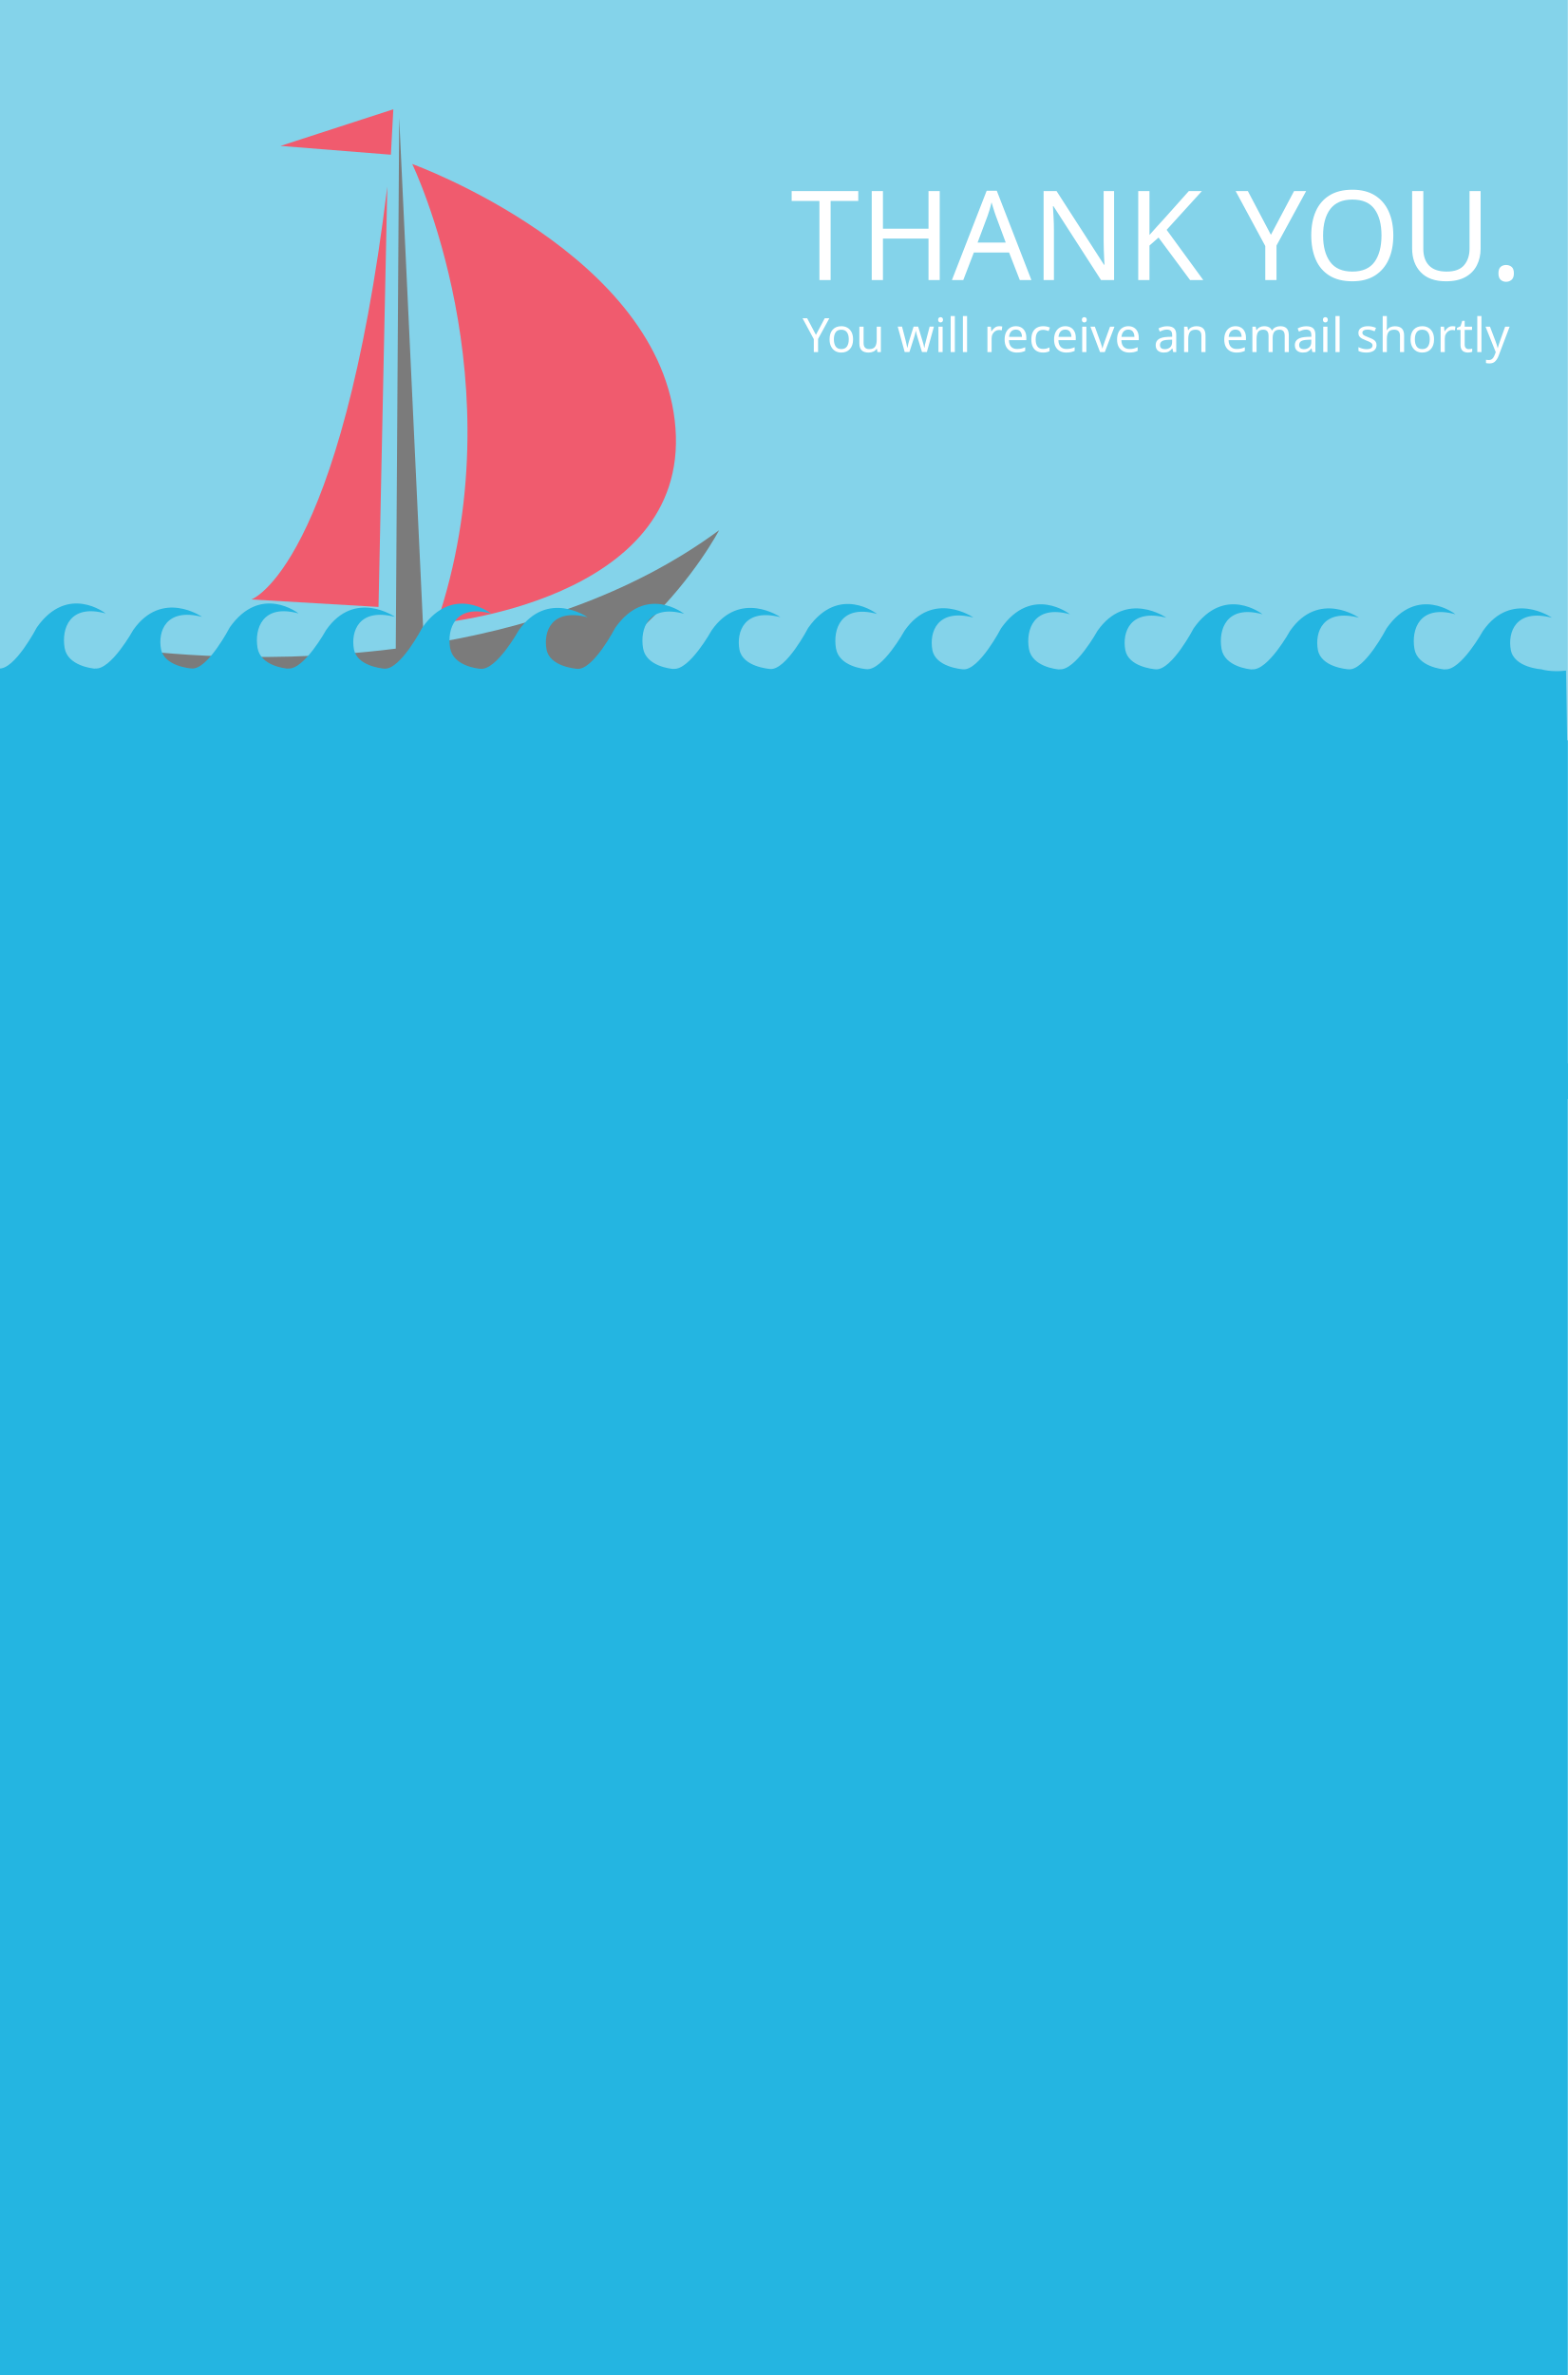
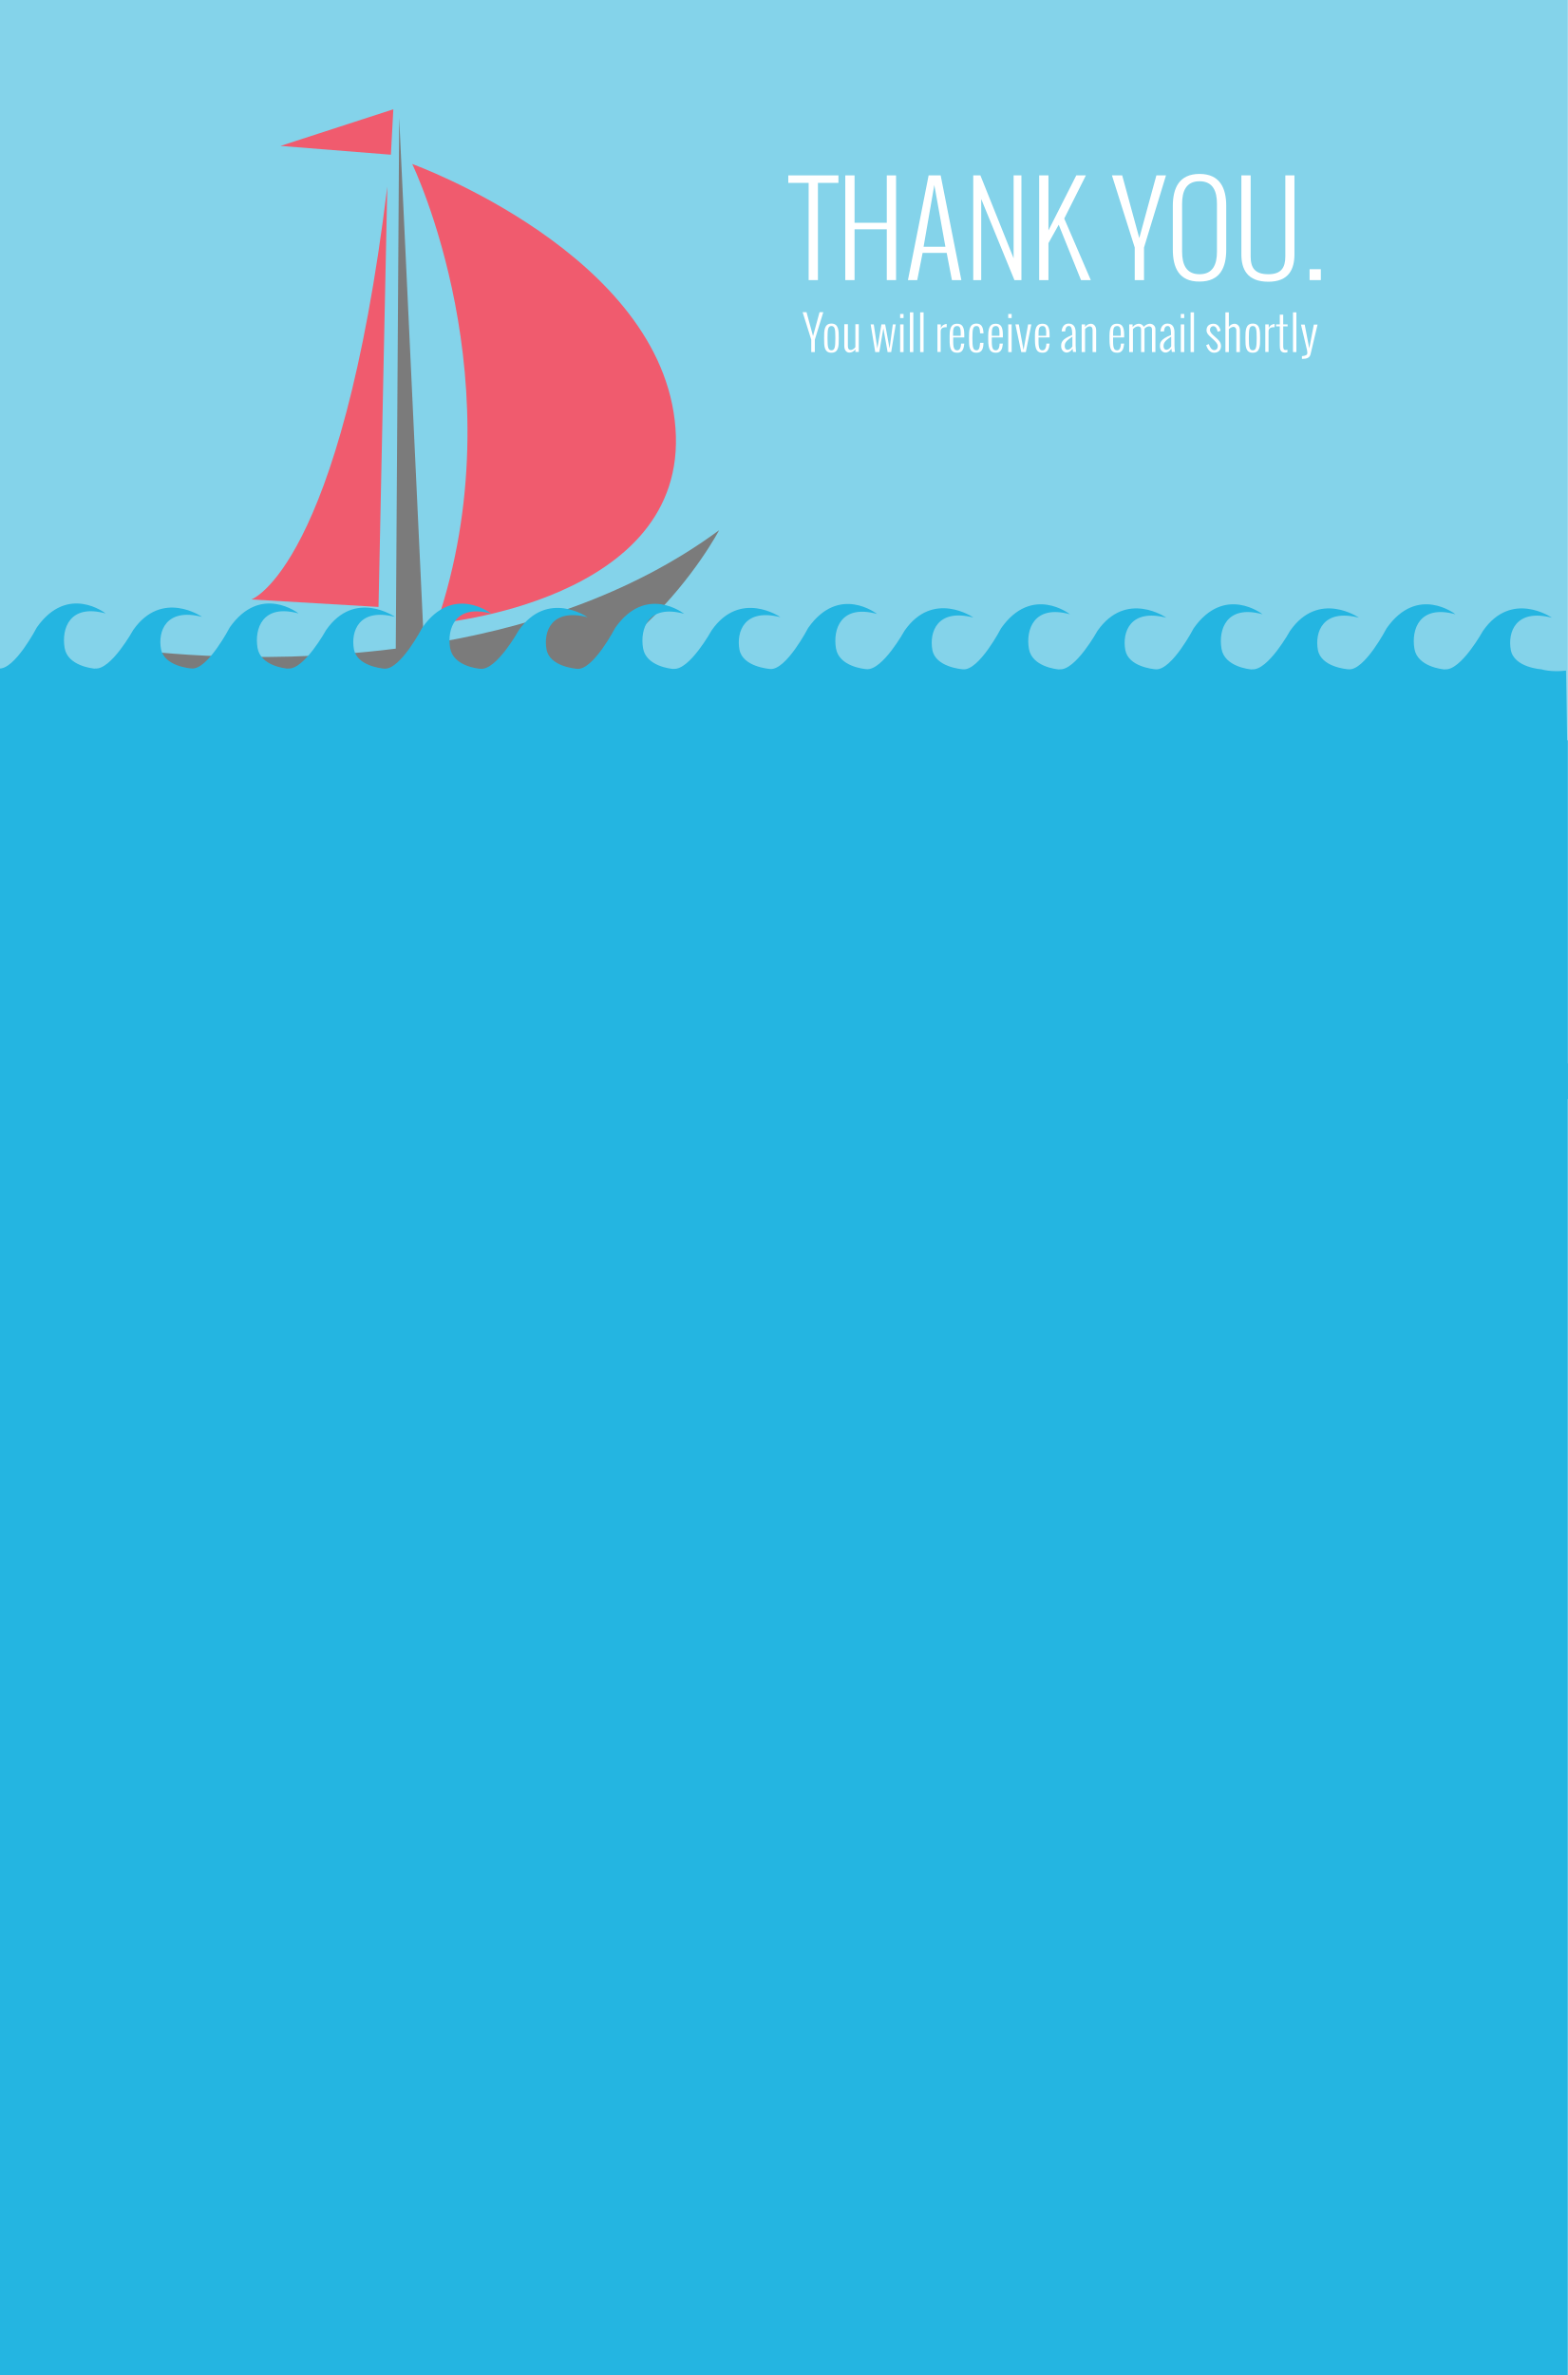
<svg xmlns="http://www.w3.org/2000/svg" version="1.1" id="Layer_1" x="0px" y="0px" viewBox="0 0 963 1458.4" enable-background="new 0 0 963 1458.4" xml:space="preserve">
  <rect x="0" y="0" fill="#84D3EA" width="963" height="674.9" />
  <g>
    <g>
      <path fill="#7B7B7B" d="M441.7,325.6c0,0-60.6,116.2-177,111.1c-116.4-5.1-186.5-38.3-186.5-38.3s74.3,11.4,164.9-0.1l2.1-326    l15.2,323.6C320.8,386.4,386.6,366.2,441.7,325.6z" />
    </g>
    <polygon fill="#F05B6E" points="241.6,67.1 240.1,95 172.3,89.6  " />
    <path fill="#F05B6E" d="M237.9,114.6l-5.4,258.1l-78.1-4.6C154.4,368.2,209.3,348.7,237.9,114.6z" />
    <path fill="#F05B6E" d="M253.2,100.7c0,0,65.1,134.4,15,282.1c0,0,154.7-13.2,146.7-119.9S253.2,100.7,253.2,100.7z" />
  </g>
  <path fill="#24B5E1" d="M963,454.9v220H0V474.3h-0.8v-30h0.5l-0.5-33.8c9.8,1,23.4-25.2,23.4-25.2c19-27,42.3-8.6,42.3-8.6  c-22.3-6.1-27.2,9.5-25.2,21.2c1.9,11,17.1,12.6,18.7,12.7v-0.1c9.8,1,23.4-23.6,23.4-23.6c17.7-25.3,42.3-8.1,42.3-8.1  c-22.3-5.7-27.2,9-25.2,19.8c2,10.4,17.5,11.8,18.8,11.9v0c9.8,1,23.4-25.2,23.4-25.2c19-27,42.3-8.6,42.3-8.6  c-22.3-6.1-27.2,9.5-25.2,21.2c1.9,11,17,12.6,18.7,12.7v-0.1c9.8,1,23.4-23.6,23.4-23.6c17.6-25.3,42.3-8.1,42.3-8.1  c-22.3-5.7-27.2,9-25.2,19.9c1.9,10.1,16.6,11.7,18.6,11.9c0.1,0,0.1,0,0.2,0c9.8,0.6,23.2-25.2,23.2-25.2c19-27,42.3-8.6,42.3-8.6  c-22.3-6.1-27.2,9.5-25.2,21.2c1.9,11,17,12.6,18.7,12.7v0c9.8,0.9,23.4-23.6,23.4-23.6c17.7-25.3,42.3-8.1,42.3-8.1  c-22.3-5.7-27.2,9-25.2,19.8c1.9,10.4,17.5,11.8,18.8,11.9v0c9.8,1,23.4-25.2,23.4-25.2c19-27,42.3-8.6,42.3-8.6  c-22.3-6.1-27.2,9.5-25.2,21.2c1.9,11,17,12.6,18.7,12.7l0-0.1c9.8,1,23.4-23.6,23.4-23.6c17.6-25.3,42.3-8.1,42.3-8.1  c-22.3-5.7-27.2,9-25.2,19.9c2,10.6,18.1,11.8,18.8,11.9v0c9.8,1,23.4-25.2,23.4-25.2c19-27,42.3-8.6,42.3-8.6  c-22.3-6.1-27.2,9.5-25.2,21.2c1.9,11,17,12.6,18.7,12.7v0c9.8,1,23.4-23.6,23.4-23.6c17.6-25.3,42.3-8.1,42.3-8.1  c-22.3-5.7-27.2,9-25.2,19.9c1.9,10.4,17.5,11.8,18.8,11.9v0c9.8,1,23.4-25.2,23.4-25.2c19-27,42.3-8.6,42.3-8.6  c-22.3-6.1-27.2,9.6-25.2,21.2c1.9,11,17,12.6,18.7,12.7v-0.1c9.8,1,23.4-23.6,23.4-23.6c17.7-25.3,42.3-8.1,42.3-8.1  c-22.3-5.7-27.2,9-25.2,19.8c1.9,10.2,16.6,11.7,18.6,11.9c0.1,0,0.1,0,0.2,0c9.8,0.6,23.2-25.2,23.2-25.2c19-27,42.3-8.6,42.3-8.6  c-22.3-6.1-27.2,9.5-25.2,21.2c1.9,11,17,12.6,18.7,12.7v-0.1c9.8,1,23.4-23.6,23.4-23.6c17.6-25.3,42.3-8.1,42.3-8.1  c-22.3-5.7-27.2,9-25.2,19.8c2,10.5,17.5,11.8,18.8,11.9v0c9.8,1,23.4-25.2,23.4-25.2c19-27,42.3-8.6,42.3-8.6  c-22.3-6.1-27.2,9.5-25.2,21.2c1.9,11,17.1,12.6,18.7,12.7v-0.1c9.8,1,23.4-23.6,23.4-23.6c17.6-25.3,42.3-8.1,42.3-8.1  c-22.3-5.7-27.2,9-25.2,19.8c2,10.9,18.8,11.9,18.8,11.9s5.8,1.9,15.1,0.8l0.7,42.5L963,454.9z" />
  <polygon fill="#3EB8EA" points="963,454.2 963,454.9 963,454.2 " />
  <g>
    <g>
      <path fill="#FFFFFF" d="M1487.7,817.3h-136.3c-2.4,0-4.4-2-4.4-4.4V563c0-2.4,2-4.4,4.4-4.4h136.3c2.4,0,4.4,2,4.4,4.4v249.8    C1492.2,815.3,1490.2,817.3,1487.7,817.3z" />
      <path fill="#5FCBEB" d="M1478.2,780.9h-117.9c-2.4,0-4.4-2-4.4-4.4V592.2c0-2.4,2-4.4,4.4-4.4h117.9c2.4,0,4.4,2,4.4,4.4v184.3    C1482.6,778.9,1480.6,780.9,1478.2,780.9z" />
      <circle fill="#5FCBEB" cx="1421.5" cy="799.7" r="12" />
      <path fill="#5FCBEB" stroke="#FFFFFF" stroke-miterlimit="10" d="M1424,806.6h-5.3c-2.4,0-4.4-2-4.4-4.4v-5c0-2.4,2-4.4,4.4-4.4    h5.3c2.4,0,4.4,2,4.4,4.4v5C1428.5,804.7,1426.5,806.6,1424,806.6z" />
      <line fill="#5FCBEB" stroke="#5FCBEB" stroke-width="2" stroke-linecap="round" stroke-linejoin="round" stroke-miterlimit="10" x1="1399.3" y1="573" x2="1441.5" y2="573" />
      <g id="h3hEbN.tif_1_">
        <g>
          <path fill="#F05B6E" d="M1421,655c0.6-0.8,1.1-1.6,1.6-2.4c2.4-3.2,5.3-5.7,9-7.4c2-1,4.2-1.6,6.4-1.8c4.1-0.4,8.1,0.1,11.8,2      c5.3,2.7,8.8,6.9,10.5,12.6c0.6,2,0.8,4,0.8,6.1c0,2-0.1,3.9-0.3,5.8c-0.7,5.8-2.7,11-6.4,15.5c-2,2.5-4.1,4.8-6.4,6.9      c-3.1,2.9-6.3,5.7-9.5,8.4c-5.9,5.1-11.8,10.3-17.4,15.6c0,0-0.1,0-0.1,0.1c0,0-0.1-0.1-0.1-0.1c-5.5-5.3-11.2-10.3-17-15.3      c-3.6-3.1-7.2-6.2-10.6-9.4c-2.3-2.2-4.5-4.5-6.4-7.1c-2.7-3.6-4.4-7.7-5.3-12.1c-0.6-3.2-0.9-6.4-0.7-9.6      c0.2-4.7,1.8-9,4.8-12.6c2.6-3.1,6-5.2,9.9-6.3c2.3-0.7,4.7-0.9,7.1-0.8c4.3,0.2,8.1,1.7,11.5,4.2c2.7,2,4.8,4.4,6.6,7.2      C1420.8,654.8,1420.9,654.9,1421,655z" />
        </g>
      </g>
      <circle fill="#5FCBEB" stroke="#5FCBEB" stroke-miterlimit="10" cx="1418.9" cy="566.3" r="3.1" />
    </g>
    <circle fill="#5FCBEB" stroke="#5FCBEB" stroke-miterlimit="10" cx="1393.8" cy="572.8" r="1.5" />
  </g>
-   <text transform="matrix(1 0 0 1 485.4938 171.9647)" fill="#FFFFFF" font-family="'Oswald-Light'" font-size="76.5">THANK YOU.</text>
-   <text transform="matrix(1 0 0 1 492.947 216.1933)" fill="#FFFFFF" font-family="'Oswald-Light'" font-size="29.093">You will receive an email shortly</text>
+   <g>
+     <path fill="#FFFFFF" d="M496.7,172v-59.7h-12.5v-4.6H515v4.6h-12.6V172H496.7z" />
+     <path fill="#FFFFFF" d="M519.2,172v-64.3h5.7v29.1h19.8v-29.1h5.7V172h-5.7v-31.2h-19.8V172H519.2z" />
+     <path fill="#FFFFFF" d="M563.4,172h-5.7c6-29.8,6.7-34.4,12.7-64.3h7.4l12.7,64.3h-5.8l-3.2-16.7h-14.8L563.4,172z M567.3,151.5   h13.4l-6.8-37.9L567.3,151.5z" />
+     <path fill="#FFFFFF" d="M597.8,172v-64.3h4.4l20.4,50.9v-50.9h4.8V172h-4.3l-20.4-49.8V172H597.8z" />
+     <path fill="#FFFFFF" d="M638.3,172v-64.3h5.7v33.8l17.1-33.8h5.9l-13.3,26.5L670,172h-6l-13.7-34l-6.3,11.3V172H638.3z" />
+     <path fill="#FFFFFF" d="M697,172V152l-14-44.3h6.3l10.5,38.5c4.6-16.7,5.9-21.9,10.5-38.5h5.9L702.7,152V172H697z" />
+     <path fill="#FFFFFF" d="M720.4,153.3v-26.9c0-10.9,3.9-19.6,16.4-19.6c12.5,0,16.4,8.7,16.4,19.6v26.9c0,10.8-3.6,19.6-16.4,19.6   C724,173,720.4,164.1,720.4,153.3z M747.5,154.6v-29.5c0-7.6-2.4-13.8-10.7-13.8s-10.7,6.2-10.7,13.8v29.5   c0,7.6,2.4,13.8,10.7,13.8S747.5,162.2,747.5,154.6z" />
+     <path fill="#FFFFFF" d="M762.5,156.2v-48.5h5.7v49.8c0,7.1,2.7,10.9,10.9,10.9c7.8,0,10.4-4,10.4-10.9v-49.8h5.6v48.5   c0,9-3.4,16.8-16,16.8C766,173,762.5,165.2,762.5,156.2z" />
+     <path fill="#FFFFFF" d="M804.4,172v-6.7h6.9v6.7H804.4z" />
+   </g>
+   <g>
+     <path fill="#FFFFFF" d="M498.3,216.2v-7.6l-5.3-16.9h2.4l4,14.7c1.7-6.3,2.2-8.3,4-14.7h2.3l-5.2,16.9v7.6H498.3z" />
+     <path fill="#FFFFFF" d="M506.2,208.1v-0.9c0-4,0-8.5,4.5-8.5c4.5,0,4.5,4.5,4.5,8.5v0.9c0,4.3,0,8.5-4.5,8.5   C506.2,216.6,506.2,212.4,506.2,208.1z M508.3,207.2v0.9c0,5.1,0.4,7,2.4,7c2,0,2.4-1.9,2.4-7v-0.9c0-5-0.3-7-2.4-7   C508.6,200.2,508.3,202.2,508.3,207.2z" />
+     <path fill="#FFFFFF" d="M518.6,212.5v-13.4h2.2v13.4c0,1.8,0.8,2.4,1.8,2.4c0.9,0,2-0.7,2.8-1.7v-14.1h2.1v17h-2.1v-1.6   c-1,1.4-2.3,2-3.6,2C520.2,216.6,518.6,215.3,518.6,212.5z" />
+     <path fill="#FFFFFF" d="M537.6,216.2l-2.8-17h1.9l2.2,14.8l2.5-14.8h2.3l2.7,14.8l2-14.8h1.8l-2.8,17h-2.2l-2.6-14.6l-2.5,14.6   H537.6z" />
+     <path fill="#FFFFFF" d="M552.9,195.3v-2.5h2.1v2.5H552.9z M552.9,216.2v-17h2.1v17H552.9z" />
+     <path fill="#FFFFFF" d="M558.9,216.2v-24.4h2.1v24.4H558.9z" />
+     <path fill="#FFFFFF" d="M565.2,216.2v-24.4h2.1v24.4H565.2z" />
+     <path fill="#FFFFFF" d="M575.8,216.2v-17h2.1v2.4c0.6-1.9,2.3-2.6,3.6-2.7h0v2.1c0,0-0.2-0.1-0.4-0.1c-1.6,0-3.3,0.5-3.3,2.5v12.7   H575.8z" />
+     <path fill="#FFFFFF" d="M583.3,208.4l0-2.4c0-6.1,2-7.2,4.7-7.2c3.1,0,4.3,2.1,4.3,6.7c0,0.7,0,1.1,0,1.7h-6.8v2.6   c0,4.6,1,5.3,2.5,5.3c1.1,0,2.2-0.8,2.3-4V211h2v0.1c-0.3,2.9-1,5.5-4.2,5.5C584.5,216.6,583.2,214.8,583.3,208.4z M585.4,206.2   h4.7v0c0-2.6,0.3-6-2.1-6C585.4,200.2,585.4,202.3,585.4,206.2L585.4,206.2z" />
+     <path fill="#FFFFFF" d="M595.2,208.1v-0.9c0-4,0-8.5,4.6-8.5c3.4,0,4.1,2.7,4.3,5.8c0,0.1,0,0.1,0,0.2H602v-0.1   c-0.1-3.1-0.6-4.4-2.2-4.4c-2.2,0-2.5,2-2.5,7v0.9c0,5.1,0.4,7,2.5,7c1.5,0,2-1.3,2.2-4.5v-0.1h2.1v0.1c-0.1,3.3-0.8,6-4.3,6   C595.2,216.6,595.2,212.4,595.2,208.1z" />
+     <path fill="#FFFFFF" d="M607,208.4l0-2.4c0-6.1,2-7.2,4.7-7.2c3.1,0,4.3,2.1,4.3,6.7c0,0.7,0,1.1,0,1.7h-6.8v2.6   c0,4.6,1,5.3,2.5,5.3c1.1,0,2.2-0.8,2.3-4V211h2v0.1c-0.3,2.9-1,5.5-4.2,5.5C608.3,216.6,607,214.8,607,208.4z M609.2,206.2h4.7v0   c0-2.6,0.3-6-2.1-6C609.2,200.2,609.2,202.3,609.2,206.2L609.2,206.2z" />
+     <path fill="#FFFFFF" d="M619.3,195.3v-2.5h2.1v2.5H619.3z M619.3,216.2v-17h2.1v17H619.3z" />
+     <path fill="#FFFFFF" d="M627.3,216.2l-3.6-17h2.1l2.9,15.7l2.8-15.7h2l-3.4,17H627.3z" />
+     <path fill="#FFFFFF" d="M635.7,208.4l0-2.4c0-6.1,2-7.2,4.7-7.2c3.1,0,4.3,2.1,4.3,6.7c0,0.7,0,1.1,0,1.7h-6.8v2.6   c0,4.6,1,5.3,2.5,5.3c1.1,0,2.2-0.8,2.3-4V211h2v0.1c-0.3,2.9-1,5.5-4.2,5.5C637,216.6,635.7,214.8,635.7,208.4z M637.9,206.2h4.7   v0c0-2.6,0.3-6-2.1-6C637.9,200.2,637.9,202.3,637.9,206.2L637.9,206.2z" />
+     <path fill="#FFFFFF" d="M659.1,216.2l-0.3-2.1c-1,1.7-2.5,2.4-3.6,2.4c-1.6,0-3.4-1.4-3.4-3.8c0-2.2,0.1-4.3,6.8-7v-0.1   c0-5-1.1-5.4-2.1-5.4c-0.8,0-2,0.3-2.2,3.2v0.1h-2.2c0.2-3,1.8-4.8,4.3-4.8c3.6,0,4.3,3,4.3,5.3v8.2c0,2,0.3,3.9,0.3,3.9H659.1z    M658.7,212.7v-6c-2.9,2-4.7,3.3-4.7,5.7c0,1.8,0.9,2.4,1.7,2.4C656.8,214.8,658.1,213.9,658.7,212.7z" />
+     <path fill="#FFFFFF" d="M664.4,216.2v-17h2.1v1.6c1-1.4,2.3-2,3.6-2c1.5,0,3.2,1.3,3.2,4v13.4h-2.2v-13.4c0-1.8-0.8-2.4-1.8-2.4   c-0.9,0-2,0.7-2.8,1.7v14.1H664.4z" />
+     <path fill="#FFFFFF" d="M681.5,208.4l0-2.4c0-6.1,2-7.2,4.7-7.2c3.1,0,4.3,2.1,4.3,6.7c0,0.7,0,1.1,0,1.7h-6.8v2.6   c0,4.6,1,5.3,2.5,5.3c1.1,0,2.2-0.8,2.3-4V211h2v0.1c-0.3,2.9-1,5.5-4.2,5.5C682.7,216.6,681.5,214.8,681.5,208.4z M683.7,206.2   h4.7v0c0-2.6,0.3-6-2.1-6C683.7,200.2,683.7,202.3,683.7,206.2L683.7,206.2z" />
+     <path fill="#FFFFFF" d="M693.6,216.2v-17h2.1v1.6c1.2-1.4,2.6-2,3.9-2c1.2,0,2.5,0.8,2.9,1.9c1.2-1.3,2.7-1.9,3.8-1.9   c1.7,0,3.4,1.3,3.4,3.2v14.2h-2.1v-13.8c0-1.5-0.9-2-1.8-2c-0.9,0-1.9,0.5-2.8,1.4v14.4h-2.1v-13.8c0-1.5-0.9-2-1.9-2   c-1,0-2.2,0.7-3.1,1.7v14.1H693.6z" />
+     <path fill="#FFFFFF" d="M719.8,216.2l-0.3-2.1c-1,1.7-2.5,2.4-3.6,2.4c-1.6,0-3.4-1.4-3.4-3.8c0-2.2,0.1-4.3,6.8-7v-0.1   c0-5-1.1-5.4-2.1-5.4c-0.8,0-2,0.3-2.2,3.2v0.1h-2.2c0.2-3,1.8-4.8,4.3-4.8c3.6,0,4.3,3,4.3,5.3v8.2c0,2,0.3,3.9,0.3,3.9H719.8z    M719.4,212.7v-6c-2.9,2-4.7,3.3-4.7,5.7c0,1.8,0.9,2.4,1.7,2.4C717.5,214.8,718.7,213.9,719.4,212.7z" />
+     <path fill="#FFFFFF" d="M725.3,195.3v-2.5h2.1v2.5H725.3z M725.3,216.2v-17h2.1v17H725.3z" />
+     <path fill="#FFFFFF" d="M731.3,216.2v-24.4h2.1v24.4H731.3z" />
+     <path fill="#FFFFFF" d="M740.9,211.9l1.6-0.6c0.5,1.5,1.6,3.7,3.3,3.7c1.5,0,2.2-1.1,2.2-2.5c0-1.4-1.5-2.9-2.9-4.2l-1.2-1.1   c-1.5-1.3-2.8-2.6-2.8-4.4c0-2.6,1.7-4,4.3-4s3.8,2.1,4.4,4.3l-1.9,0.6c-0.2-1.4-1-3.4-2.6-3.4c-1.3,0-2.1,1-2.1,2.3   c0,1.2,0.9,2.2,2.1,3.3l1.3,1.2c1.6,1.4,3.4,2.9,3.4,5.4c0,2.6-1.8,4.1-4.3,4.1C743.2,216.6,741.6,214.4,740.9,211.9z" />
+     <path fill="#FFFFFF" d="M752.7,216.2v-24.4h2.1v9c0.9-1.4,2.2-2,3.5-2c1.6,0,3.3,1.3,3.3,4v13.4h-2.2v-13.3c0-1.6-1-2.2-1.7-2.2   c-0.9,0-2,0.6-2.9,1.4v14.1H752.7z" />
+     <path fill="#FFFFFF" d="M765,208.1v-0.9c0-4,0-8.5,4.5-8.5c4.5,0,4.5,4.5,4.5,8.5v0.9c0,4.3,0,8.5-4.5,8.5   C765,216.6,765,212.4,765,208.1z M767.1,207.2v0.9c0,5.1,0.4,7,2.4,7c2,0,2.4-1.9,2.4-7v-0.9c0-5-0.3-7-2.4-7   C767.4,200.2,767.1,202.2,767.1,207.2z" />
+     <path fill="#FFFFFF" d="M777.2,216.2v-17h2.1v2.4c0.6-1.9,2.3-2.6,3.6-2.7h0v2.1c0,0-0.2-0.1-0.4-0.1c-1.6,0-3.3,0.5-3.3,2.5v12.7   H777.2z" />
+     <path fill="#FFFFFF" d="M786.1,212.2v-11.8h-2.3v-1.2h2.3v-6h2.1v6h2.7v1.2h-2.7v11.7c0,1.7,0.1,2.8,1.4,2.8c0.4,0,0.8,0,1.2-0.1   v1.5c-0.7,0.2-1.3,0.2-1.8,0.2C786.4,216.4,786.1,214.3,786.1,212.2z" />
+     <path fill="#FFFFFF" d="M794.2,216.2v-24.4h2.1v24.4H794.2z" />
+     <path fill="#FFFFFF" d="M799.7,220.4v-1.7c2.3-0.2,3.3-0.8,3.3-1.8c0-0.5,0-1.3-0.2-2l-3.7-15.6h2.3l2.8,14.6l2.8-14.6h2.3   l-4.3,18.2C804.5,219.7,802.7,220.4,799.7,220.4L799.7,220.4z" />
+   </g>
  <rect x="0" y="653" fill="#24B5E1" width="963" height="805.5" />
</svg>
